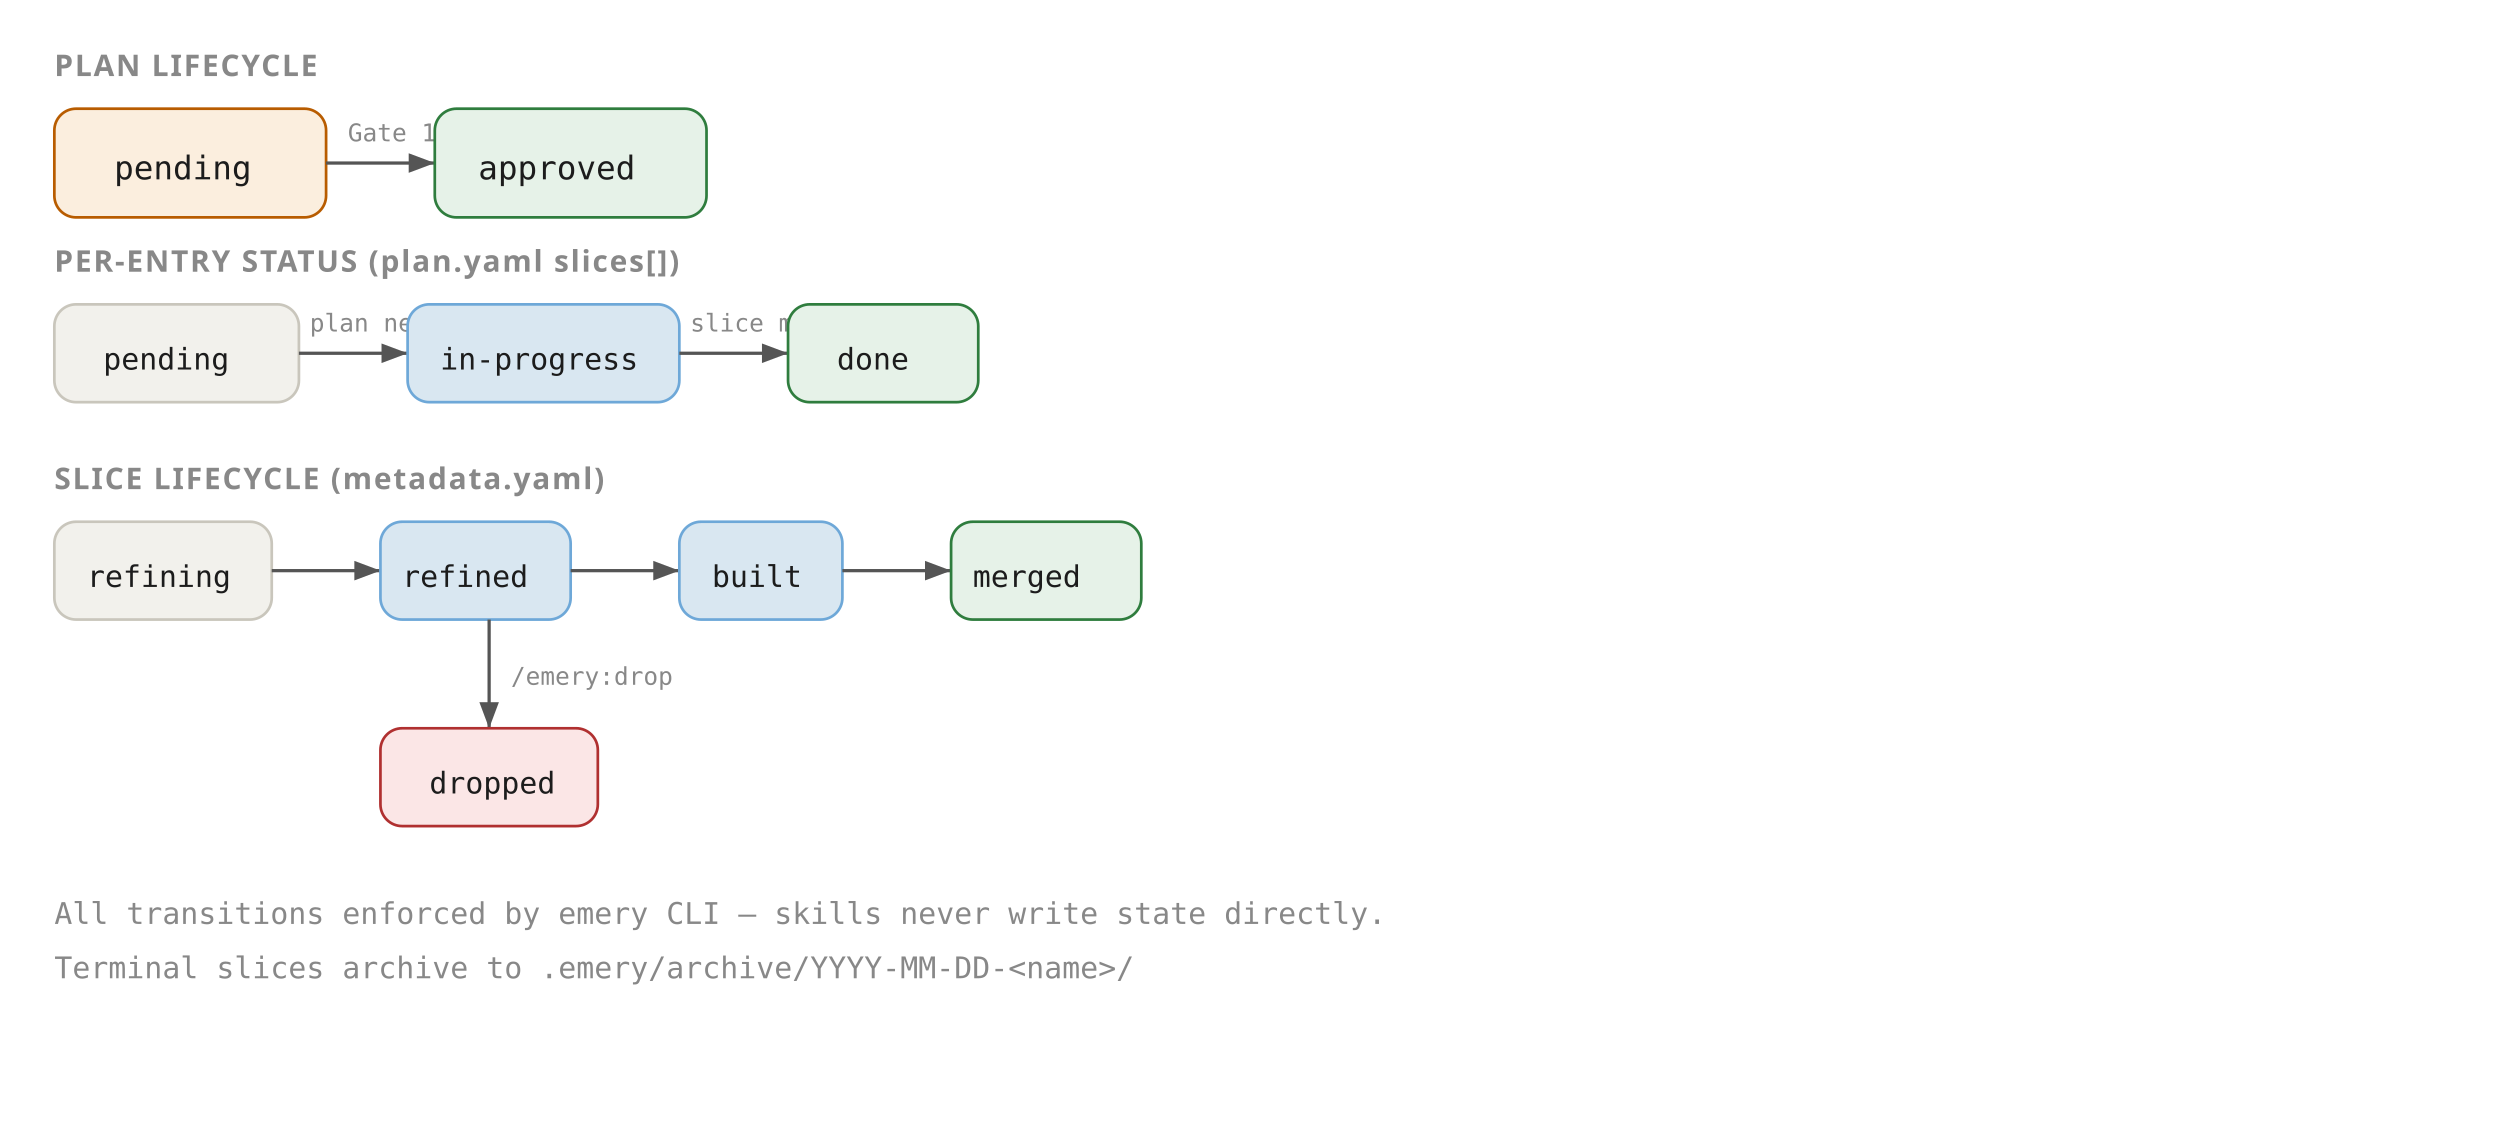
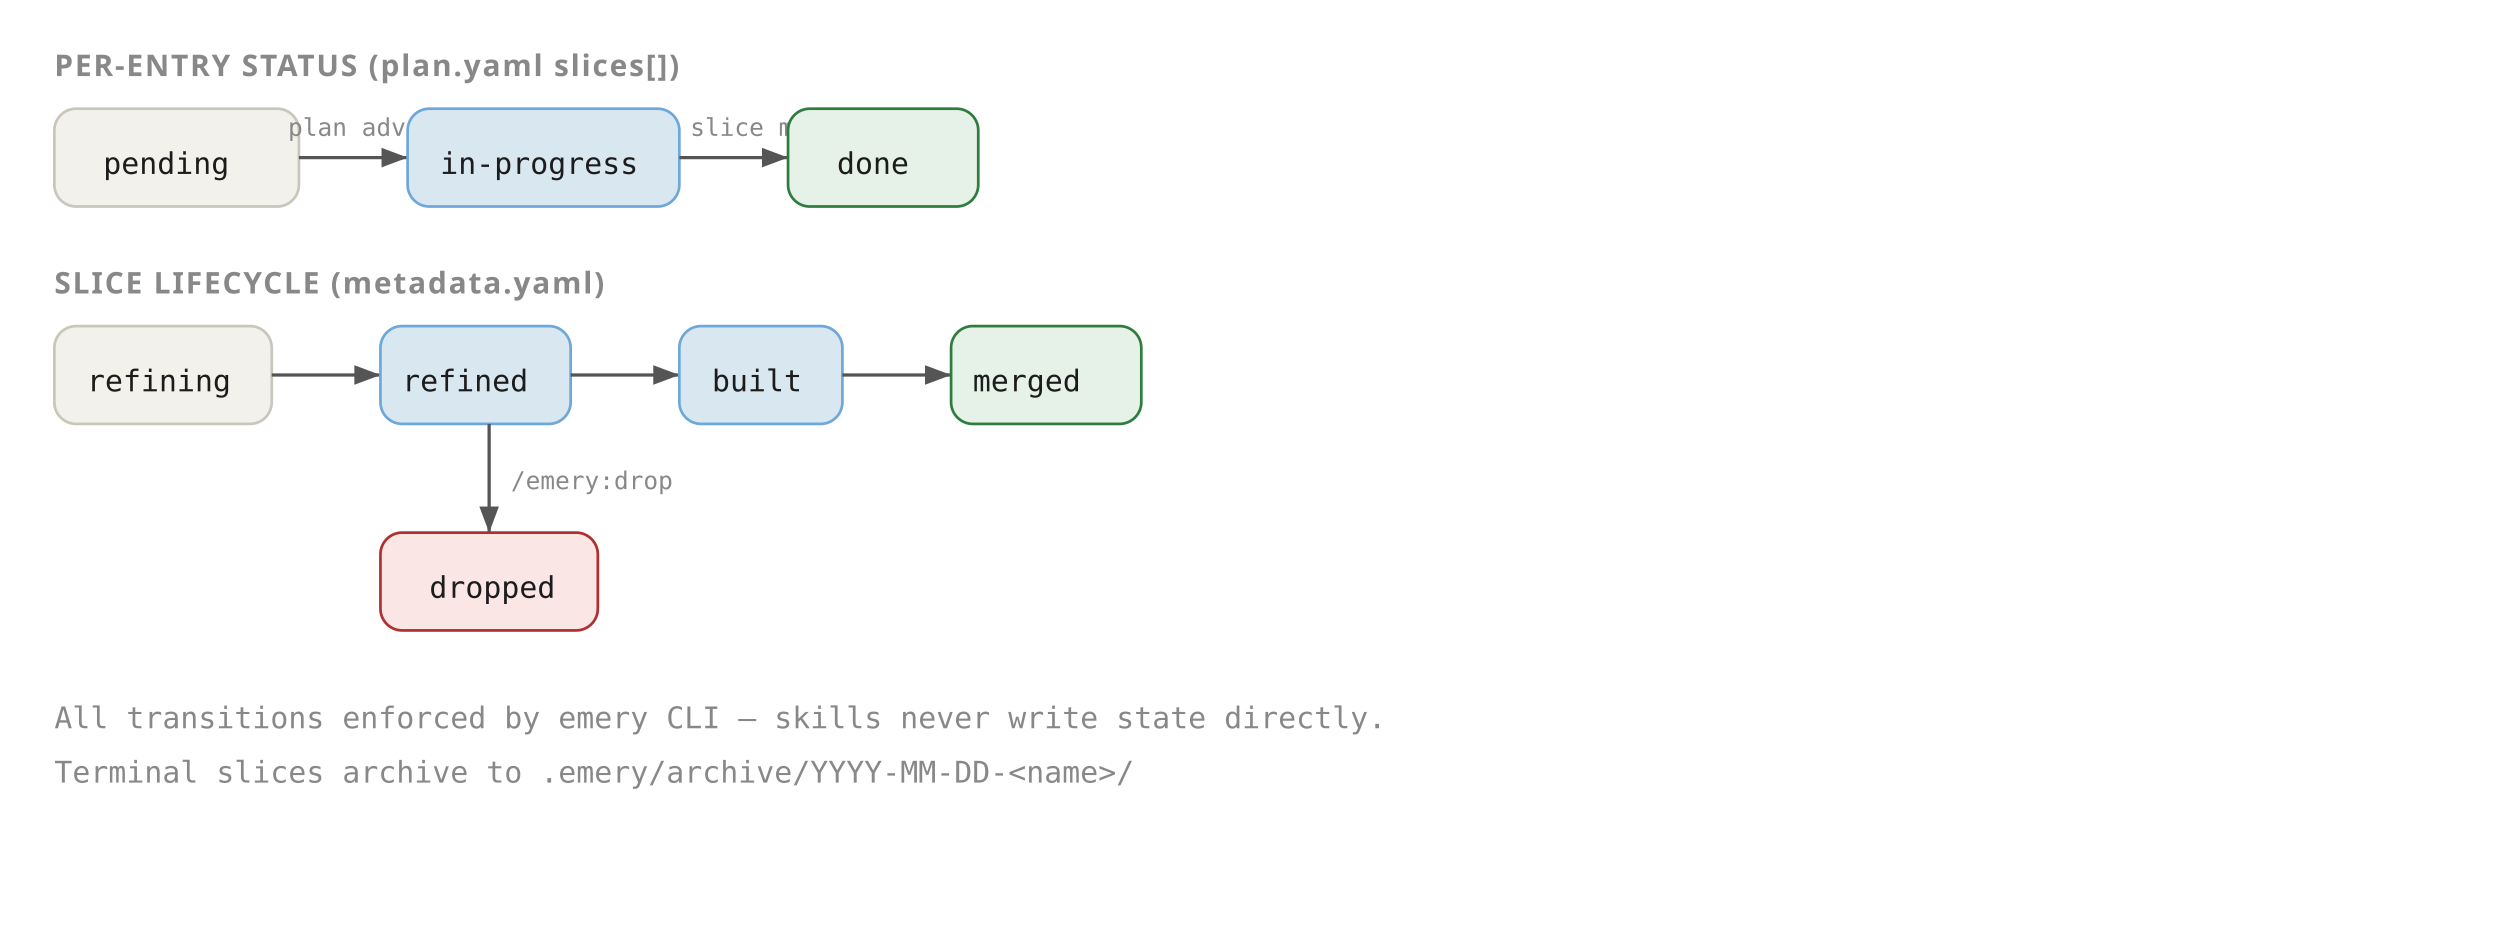
- <svg xmlns="http://www.w3.org/2000/svg" viewBox="0 0 920 420" role="img" aria-label="Emery plan per-entry and slice lifecycle state machines">
+ <svg xmlns="http://www.w3.org/2000/svg" viewBox="0 0 920 348" role="img" aria-label="Emery per-entry and slice lifecycle state machines">
  <defs>
    <marker id="arr" markerWidth="10" markerHeight="10" refX="8" refY="3" orient="auto">
      <path d="M0,0 L0,6 L8,3 z" fill="#555" />
    </marker>
  </defs>
-   <text x="20" y="28" font-family="ui-sans-serif, system-ui, sans-serif" font-size="11" font-weight="600" fill="#888" letter-spacing="0.06em">PLAN LIFECYCLE</text>
-   <rect x="20" y="40" width="100" height="40" rx="8" fill="#fbeede" stroke="#b85c00" />
-   <text x="42" y="66" font-family="ui-monospace, monospace" font-size="12" fill="#1c1c1c">pending</text>
-   <path d="M120 60 L160 60" stroke="#555" stroke-width="1.2" fill="none" marker-end="url(#arr)" />
-   <text x="128" y="52" font-family="ui-monospace, monospace" font-size="9" fill="#888">Gate 1</text>
-   <rect x="160" y="40" width="100" height="40" rx="8" fill="#e6f2e8" stroke="#2f7d3e" />
-   <text x="176" y="66" font-family="ui-monospace, monospace" font-size="12" fill="#1c1c1c">approved</text>
-   <text x="20" y="100" font-family="ui-sans-serif, system-ui, sans-serif" font-size="11" font-weight="600" fill="#888" letter-spacing="0.06em">PER-ENTRY STATUS (plan.yaml slices[])</text>
-   <rect x="20" y="112" width="90" height="36" rx="8" fill="#f2f1ec" stroke="#c9c6bc" />
-   <text x="38" y="136" font-family="ui-monospace, monospace" font-size="11" fill="#1c1c1c">pending</text>
-   <path d="M110 130 L150 130" stroke="#555" stroke-width="1.2" fill="none" marker-end="url(#arr)" />
-   <text x="114" y="122" font-family="ui-monospace, monospace" font-size="9" fill="#888">plan next</text>
-   <rect x="150" y="112" width="100" height="36" rx="8" fill="#d9e7f1" stroke="#6ea8d8" />
-   <text x="162" y="136" font-family="ui-monospace, monospace" font-size="11" fill="#1c1c1c">in-progress</text>
-   <path d="M250 130 L290 130" stroke="#555" stroke-width="1.2" fill="none" marker-end="url(#arr)" />
-   <text x="254" y="122" font-family="ui-monospace, monospace" font-size="9" fill="#888">slice merge</text>
-   <rect x="290" y="112" width="70" height="36" rx="8" fill="#e6f2e8" stroke="#2f7d3e" />
-   <text x="308" y="136" font-family="ui-monospace, monospace" font-size="11" fill="#1c1c1c">done</text>
-   <text x="20" y="180" font-family="ui-sans-serif, system-ui, sans-serif" font-size="11" font-weight="600" fill="#888" letter-spacing="0.06em">SLICE LIFECYCLE (metadata.yaml)</text>
-   <rect x="20" y="192" width="80" height="36" rx="8" fill="#f2f1ec" stroke="#c9c6bc" />
-   <text x="32" y="216" font-family="ui-monospace, monospace" font-size="11" fill="#1c1c1c">refining</text>
-   <path d="M100 210 L140 210" stroke="#555" stroke-width="1.2" fill="none" marker-end="url(#arr)" />
-   <rect x="140" y="192" width="70" height="36" rx="8" fill="#d9e7f1" stroke="#6ea8d8" />
-   <text x="148" y="216" font-family="ui-monospace, monospace" font-size="11" fill="#1c1c1c">refined</text>
-   <path d="M210 210 L250 210" stroke="#555" stroke-width="1.2" fill="none" marker-end="url(#arr)" />
-   <rect x="250" y="192" width="60" height="36" rx="8" fill="#d9e7f1" stroke="#6ea8d8" />
-   <text x="262" y="216" font-family="ui-monospace, monospace" font-size="11" fill="#1c1c1c">built</text>
-   <path d="M310 210 L350 210" stroke="#555" stroke-width="1.2" fill="none" marker-end="url(#arr)" />
-   <rect x="350" y="192" width="70" height="36" rx="8" fill="#e6f2e8" stroke="#2f7d3e" />
-   <text x="358" y="216" font-family="ui-monospace, monospace" font-size="11" fill="#1c1c1c">merged</text>
-   <path d="M180 228 L180 268" stroke="#555" stroke-width="1.2" fill="none" marker-end="url(#arr)" />
-   <text x="188" y="252" font-family="ui-monospace, monospace" font-size="9" fill="#888">/emery:drop</text>
-   <rect x="140" y="268" width="80" height="36" rx="8" fill="#fbe6e6" stroke="#b03030" />
-   <text x="158" y="292" font-family="ui-monospace, monospace" font-size="11" fill="#1c1c1c">dropped</text>
-   <text x="20" y="340" font-family="ui-monospace, monospace" font-size="11" fill="#888">All transitions enforced by emery CLI — skills never write state directly.</text>
-   <text x="20" y="360" font-family="ui-monospace, monospace" font-size="11" fill="#888">Terminal slices archive to .emery/archive/YYYY-MM-DD-&lt;name&gt;/</text>
+   <text x="20" y="28" font-family="ui-sans-serif, system-ui, sans-serif" font-size="11" font-weight="600" fill="#888" letter-spacing="0.06em">PER-ENTRY STATUS (plan.yaml slices[])</text>
+   <rect x="20" y="40" width="90" height="36" rx="8" fill="#f2f1ec" stroke="#c9c6bc" />
+   <text x="38" y="64" font-family="ui-monospace, monospace" font-size="11" fill="#1c1c1c">pending</text>
+   <path d="M110 58 L150 58" stroke="#555" stroke-width="1.2" fill="none" marker-end="url(#arr)" />
+   <text x="106" y="50" font-family="ui-monospace, monospace" font-size="9" fill="#888">plan advance</text>
+   <rect x="150" y="40" width="100" height="36" rx="8" fill="#d9e7f1" stroke="#6ea8d8" />
+   <text x="162" y="64" font-family="ui-monospace, monospace" font-size="11" fill="#1c1c1c">in-progress</text>
+   <path d="M250 58 L290 58" stroke="#555" stroke-width="1.2" fill="none" marker-end="url(#arr)" />
+   <text x="254" y="50" font-family="ui-monospace, monospace" font-size="9" fill="#888">slice merge</text>
+   <rect x="290" y="40" width="70" height="36" rx="8" fill="#e6f2e8" stroke="#2f7d3e" />
+   <text x="308" y="64" font-family="ui-monospace, monospace" font-size="11" fill="#1c1c1c">done</text>
+   <text x="20" y="108" font-family="ui-sans-serif, system-ui, sans-serif" font-size="11" font-weight="600" fill="#888" letter-spacing="0.06em">SLICE LIFECYCLE (metadata.yaml)</text>
+   <rect x="20" y="120" width="80" height="36" rx="8" fill="#f2f1ec" stroke="#c9c6bc" />
+   <text x="32" y="144" font-family="ui-monospace, monospace" font-size="11" fill="#1c1c1c">refining</text>
+   <path d="M100 138 L140 138" stroke="#555" stroke-width="1.2" fill="none" marker-end="url(#arr)" />
+   <rect x="140" y="120" width="70" height="36" rx="8" fill="#d9e7f1" stroke="#6ea8d8" />
+   <text x="148" y="144" font-family="ui-monospace, monospace" font-size="11" fill="#1c1c1c">refined</text>
+   <path d="M210 138 L250 138" stroke="#555" stroke-width="1.2" fill="none" marker-end="url(#arr)" />
+   <rect x="250" y="120" width="60" height="36" rx="8" fill="#d9e7f1" stroke="#6ea8d8" />
+   <text x="262" y="144" font-family="ui-monospace, monospace" font-size="11" fill="#1c1c1c">built</text>
+   <path d="M310 138 L350 138" stroke="#555" stroke-width="1.2" fill="none" marker-end="url(#arr)" />
+   <rect x="350" y="120" width="70" height="36" rx="8" fill="#e6f2e8" stroke="#2f7d3e" />
+   <text x="358" y="144" font-family="ui-monospace, monospace" font-size="11" fill="#1c1c1c">merged</text>
+   <path d="M180 156 L180 196" stroke="#555" stroke-width="1.2" fill="none" marker-end="url(#arr)" />
+   <text x="188" y="180" font-family="ui-monospace, monospace" font-size="9" fill="#888">/emery:drop</text>
+   <rect x="140" y="196" width="80" height="36" rx="8" fill="#fbe6e6" stroke="#b03030" />
+   <text x="158" y="220" font-family="ui-monospace, monospace" font-size="11" fill="#1c1c1c">dropped</text>
+   <text x="20" y="268" font-family="ui-monospace, monospace" font-size="11" fill="#888">All transitions enforced by emery CLI — skills never write state directly.</text>
+   <text x="20" y="288" font-family="ui-monospace, monospace" font-size="11" fill="#888">Terminal slices archive to .emery/archive/YYYY-MM-DD-&lt;name&gt;/</text>
</svg>
